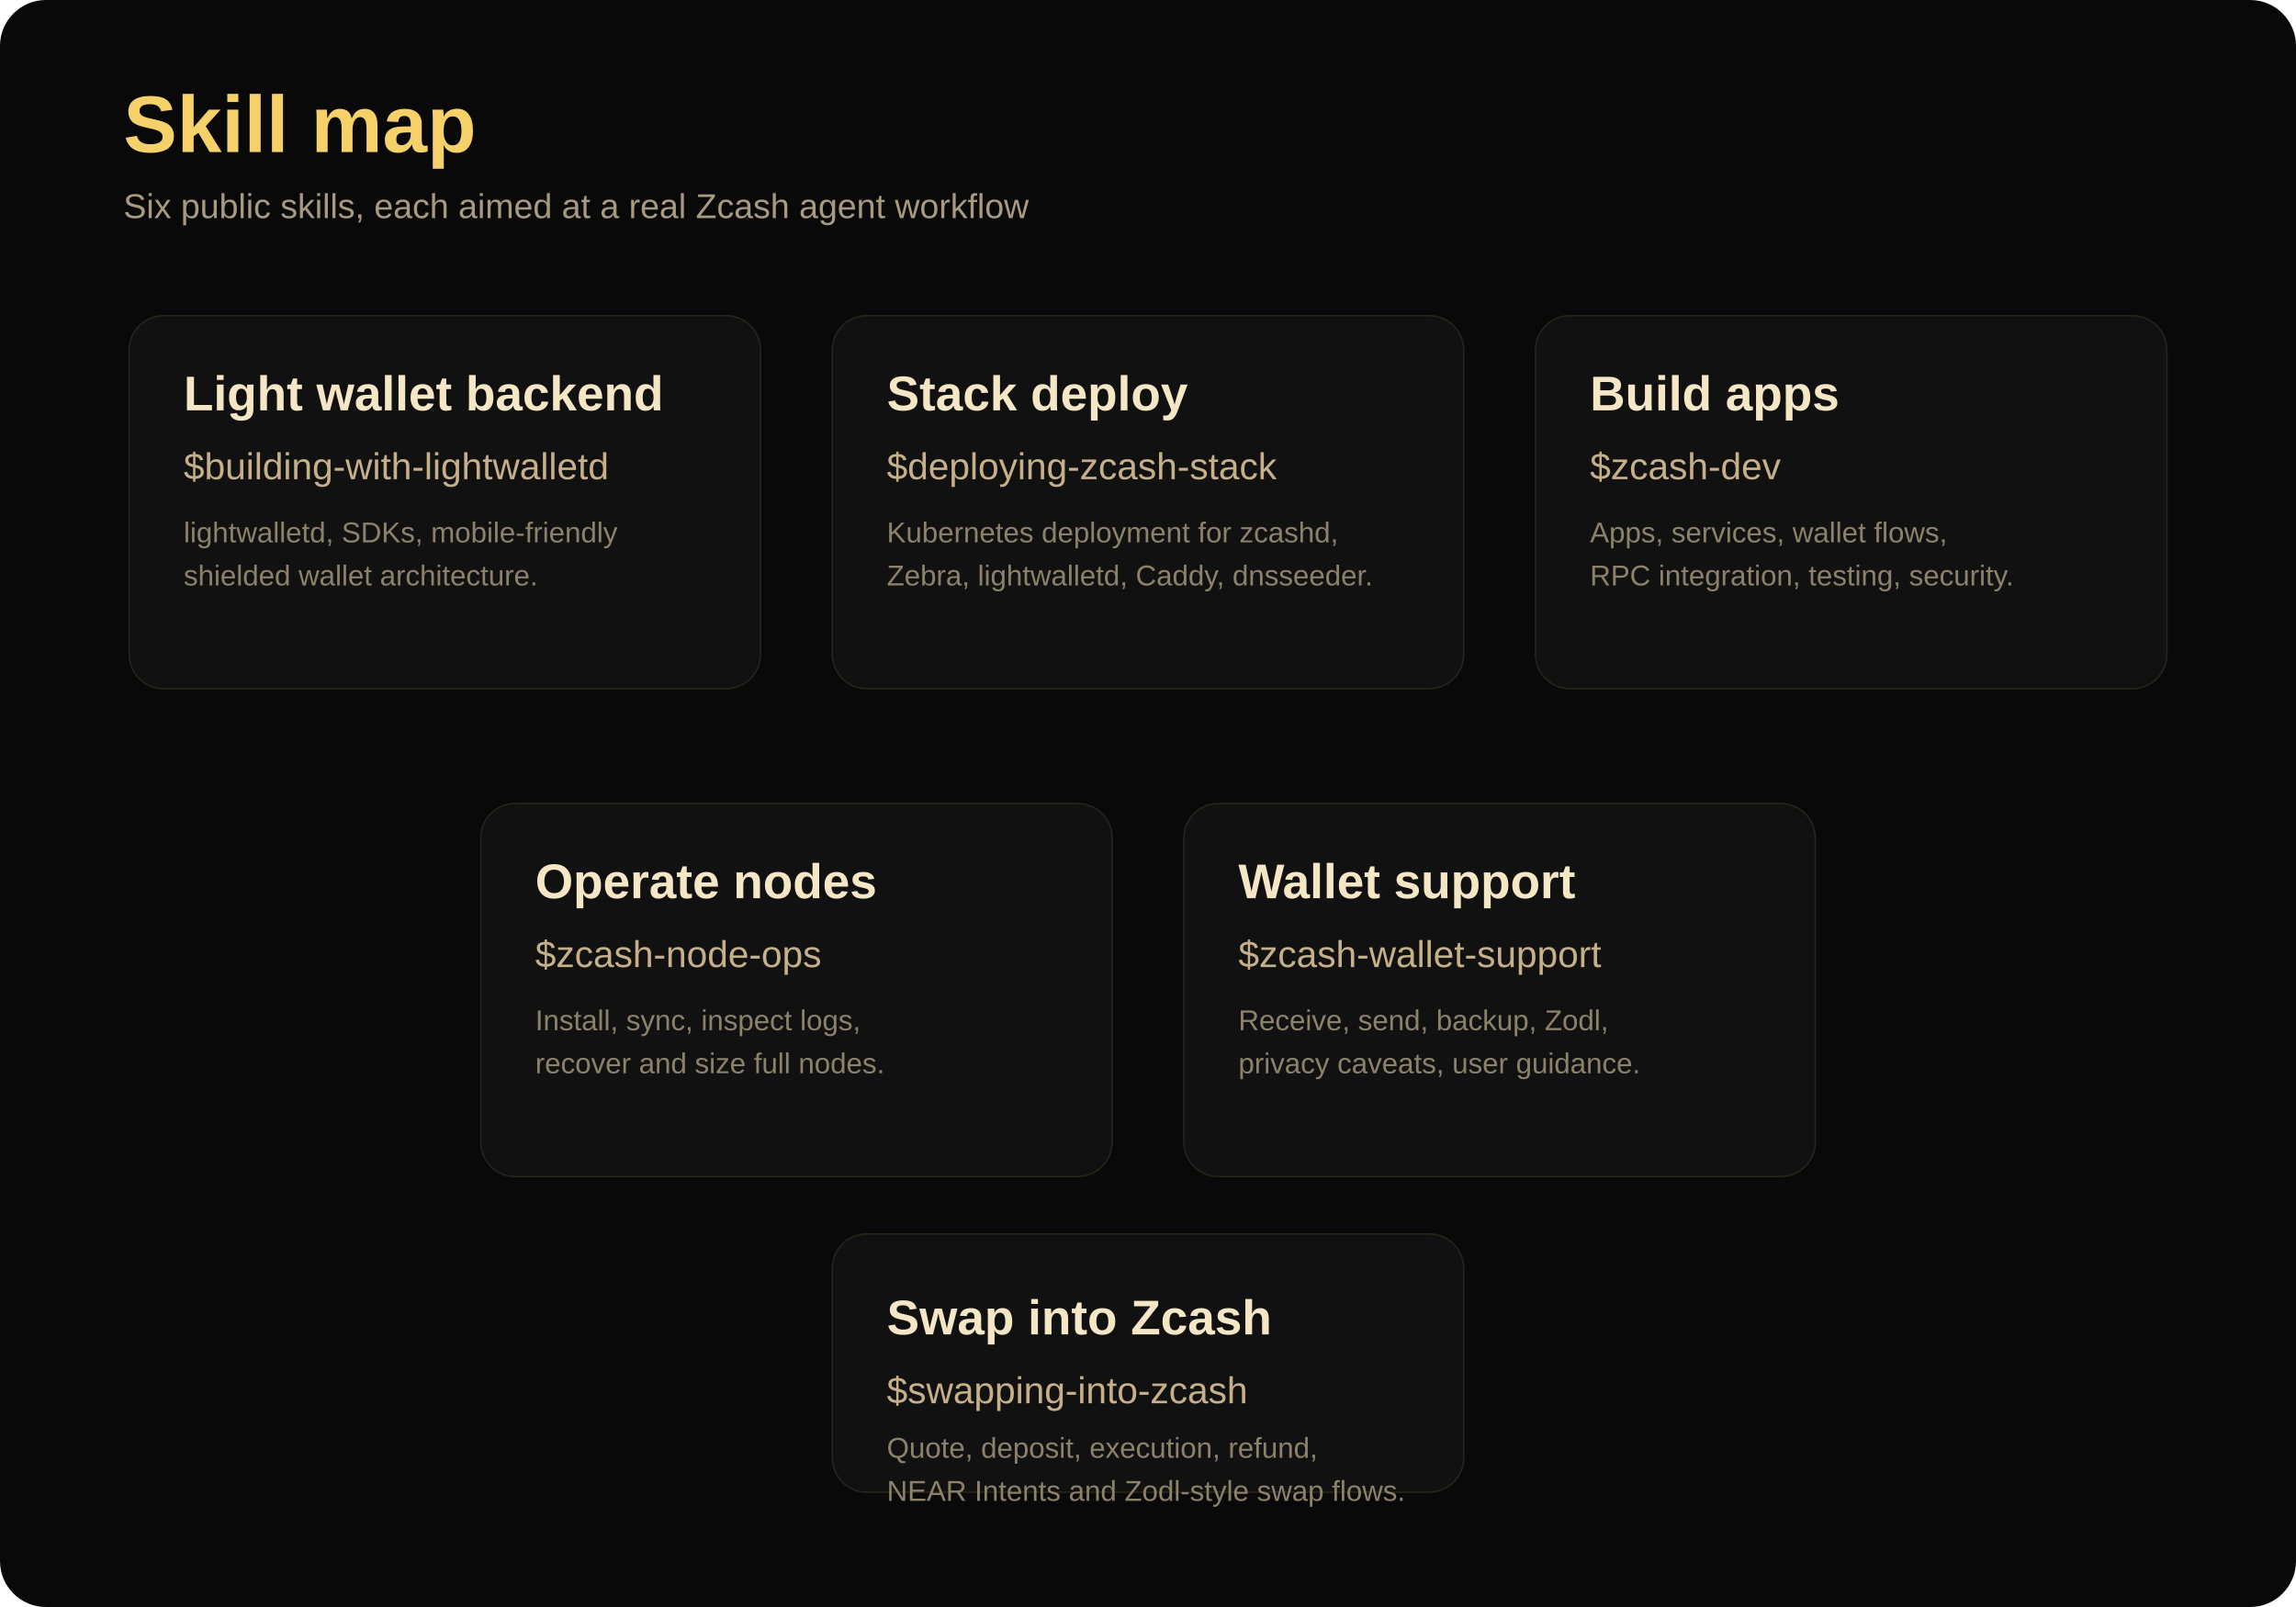
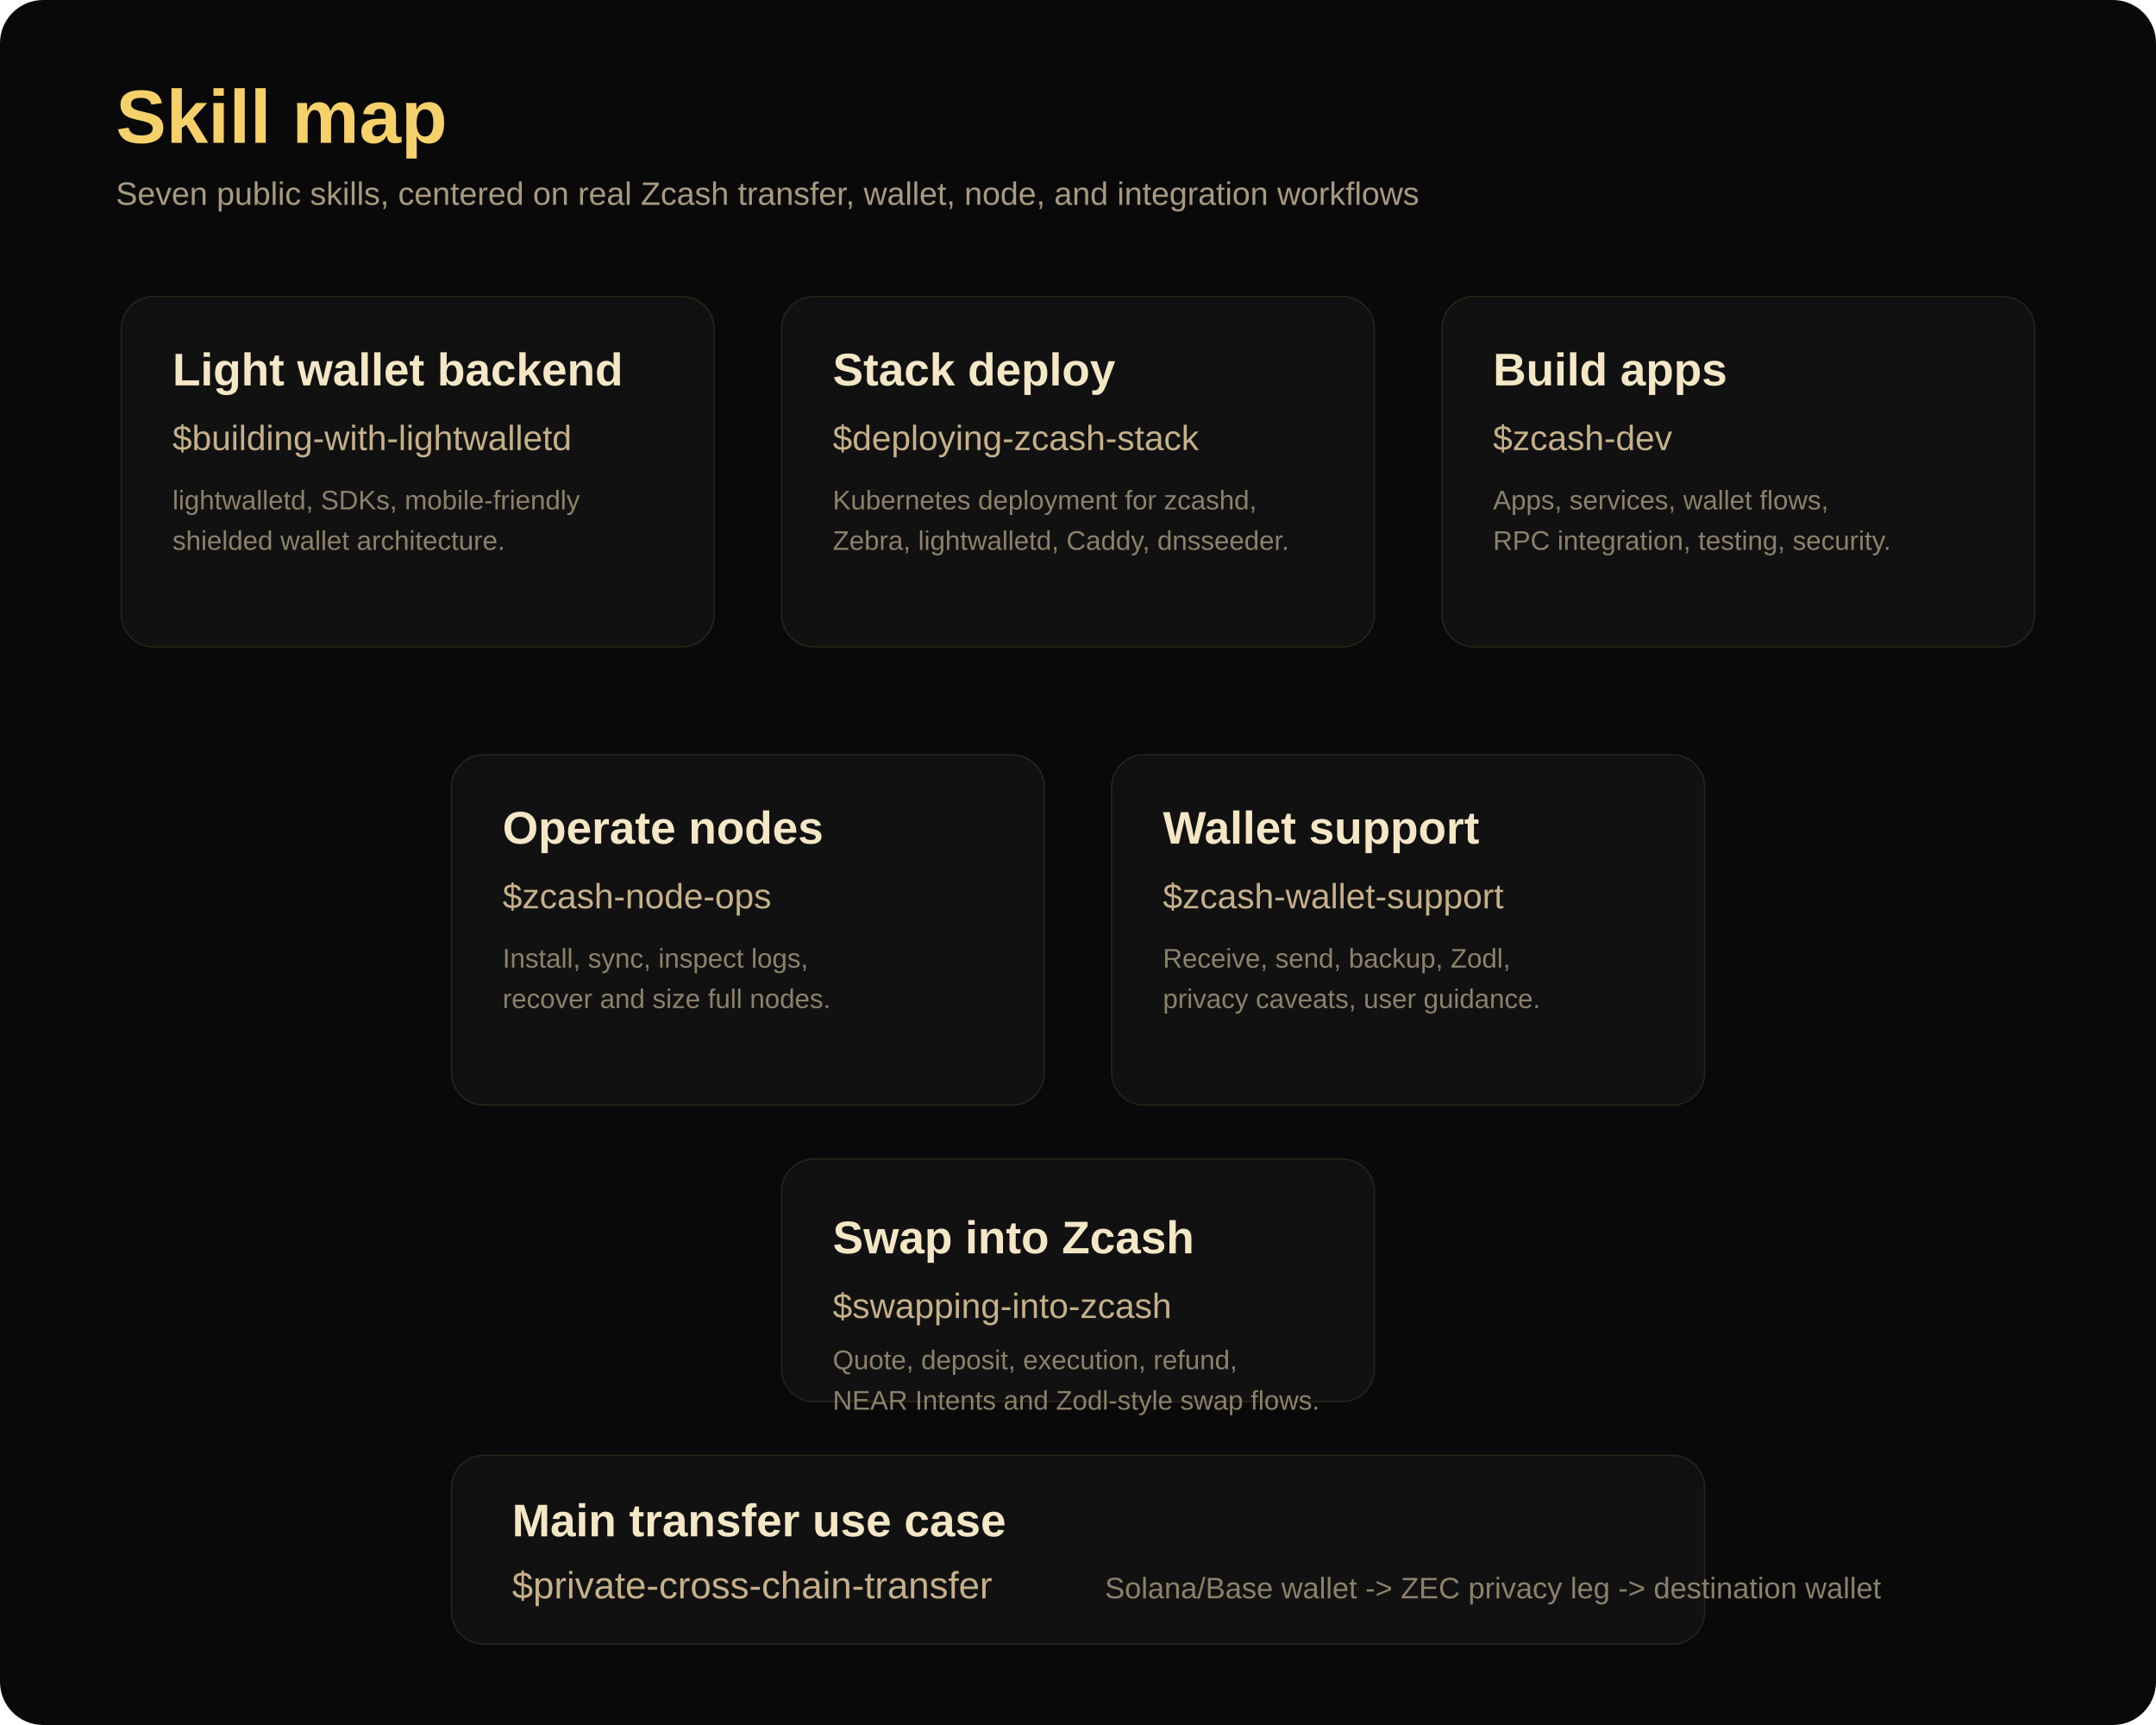
- <svg xmlns="http://www.w3.org/2000/svg" width="1600" height="1120" viewBox="0 0 1600 1120" fill="none">
-   <rect width="1600" height="1120" rx="32" fill="#090909" />
+ <svg xmlns="http://www.w3.org/2000/svg" width="1600" height="1280" viewBox="0 0 1600 1280" fill="none">
+   <rect width="1600" height="1280" rx="32" fill="#090909" />
  <text x="86" y="106" fill="#F6D16A" font-family="Arial, Helvetica, sans-serif" font-size="56" font-weight="700">Skill map</text>
-   <text x="86" y="152" fill="#A89A80" font-family="Arial, Helvetica, sans-serif" font-size="24">Six public skills, each aimed at a real Zcash agent workflow</text>
+   <text x="86" y="152" fill="#A89A80" font-family="Arial, Helvetica, sans-serif" font-size="24">Seven public skills, centered on real Zcash transfer, wallet, node, and integration workflows</text>
  <g stroke="#2A2418">
    <rect x="90" y="220" width="440" height="260" rx="24" fill="#111111" />
    <rect x="580" y="220" width="440" height="260" rx="24" fill="#111111" />
    <rect x="1070" y="220" width="440" height="260" rx="24" fill="#111111" />
    <rect x="335" y="560" width="440" height="260" rx="24" fill="#111111" />
    <rect x="825" y="560" width="440" height="260" rx="24" fill="#111111" />
    <rect x="580" y="860" width="440" height="180" rx="24" fill="#111111" />
+     <rect x="335" y="1080" width="930" height="140" rx="24" fill="#111111" />
  </g>
  <text x="128" y="286" fill="#F5E7C6" font-family="Arial, Helvetica, sans-serif" font-size="34" font-weight="700">Light wallet backend</text>
  <text x="128" y="334" fill="#C6B08A" font-family="Arial, Helvetica, sans-serif" font-size="26">$building-with-lightwalletd</text>
  <text x="128" y="378" fill="#8C816A" font-family="Arial, Helvetica, sans-serif" font-size="20">lightwalletd, SDKs, mobile-friendly</text>
  <text x="128" y="408" fill="#8C816A" font-family="Arial, Helvetica, sans-serif" font-size="20">shielded wallet architecture.</text>
  <text x="618" y="286" fill="#F5E7C6" font-family="Arial, Helvetica, sans-serif" font-size="34" font-weight="700">Stack deploy</text>
  <text x="618" y="334" fill="#C6B08A" font-family="Arial, Helvetica, sans-serif" font-size="26">$deploying-zcash-stack</text>
  <text x="618" y="378" fill="#8C816A" font-family="Arial, Helvetica, sans-serif" font-size="20">Kubernetes deployment for zcashd,</text>
  <text x="618" y="408" fill="#8C816A" font-family="Arial, Helvetica, sans-serif" font-size="20">Zebra, lightwalletd, Caddy, dnsseeder.</text>
  <text x="1108" y="286" fill="#F5E7C6" font-family="Arial, Helvetica, sans-serif" font-size="34" font-weight="700">Build apps</text>
  <text x="1108" y="334" fill="#C6B08A" font-family="Arial, Helvetica, sans-serif" font-size="26">$zcash-dev</text>
  <text x="1108" y="378" fill="#8C816A" font-family="Arial, Helvetica, sans-serif" font-size="20">Apps, services, wallet flows,</text>
  <text x="1108" y="408" fill="#8C816A" font-family="Arial, Helvetica, sans-serif" font-size="20">RPC integration, testing, security.</text>
  <text x="373" y="626" fill="#F5E7C6" font-family="Arial, Helvetica, sans-serif" font-size="34" font-weight="700">Operate nodes</text>
  <text x="373" y="674" fill="#C6B08A" font-family="Arial, Helvetica, sans-serif" font-size="26">$zcash-node-ops</text>
  <text x="373" y="718" fill="#8C816A" font-family="Arial, Helvetica, sans-serif" font-size="20">Install, sync, inspect logs,</text>
  <text x="373" y="748" fill="#8C816A" font-family="Arial, Helvetica, sans-serif" font-size="20">recover and size full nodes.</text>
  <text x="863" y="626" fill="#F5E7C6" font-family="Arial, Helvetica, sans-serif" font-size="34" font-weight="700">Wallet support</text>
  <text x="863" y="674" fill="#C6B08A" font-family="Arial, Helvetica, sans-serif" font-size="26">$zcash-wallet-support</text>
  <text x="863" y="718" fill="#8C816A" font-family="Arial, Helvetica, sans-serif" font-size="20">Receive, send, backup, Zodl,</text>
  <text x="863" y="748" fill="#8C816A" font-family="Arial, Helvetica, sans-serif" font-size="20">privacy caveats, user guidance.</text>
  <text x="618" y="930" fill="#F5E7C6" font-family="Arial, Helvetica, sans-serif" font-size="34" font-weight="700">Swap into Zcash</text>
  <text x="618" y="978" fill="#C6B08A" font-family="Arial, Helvetica, sans-serif" font-size="26">$swapping-into-zcash</text>
  <text x="618" y="1016" fill="#8C816A" font-family="Arial, Helvetica, sans-serif" font-size="20">Quote, deposit, execution, refund,</text>
  <text x="618" y="1046" fill="#8C816A" font-family="Arial, Helvetica, sans-serif" font-size="20">NEAR Intents and Zodl-style swap flows.</text>
+   <text x="380" y="1140" fill="#F5E7C6" font-family="Arial, Helvetica, sans-serif" font-size="34" font-weight="700">Main transfer use case</text>
+   <text x="380" y="1186" fill="#C6B08A" font-family="Arial, Helvetica, sans-serif" font-size="28">$private-cross-chain-transfer</text>
+   <text x="820" y="1186" fill="#8C816A" font-family="Arial, Helvetica, sans-serif" font-size="22">Solana/Base wallet -&gt; ZEC privacy leg -&gt; destination wallet</text>
</svg>
